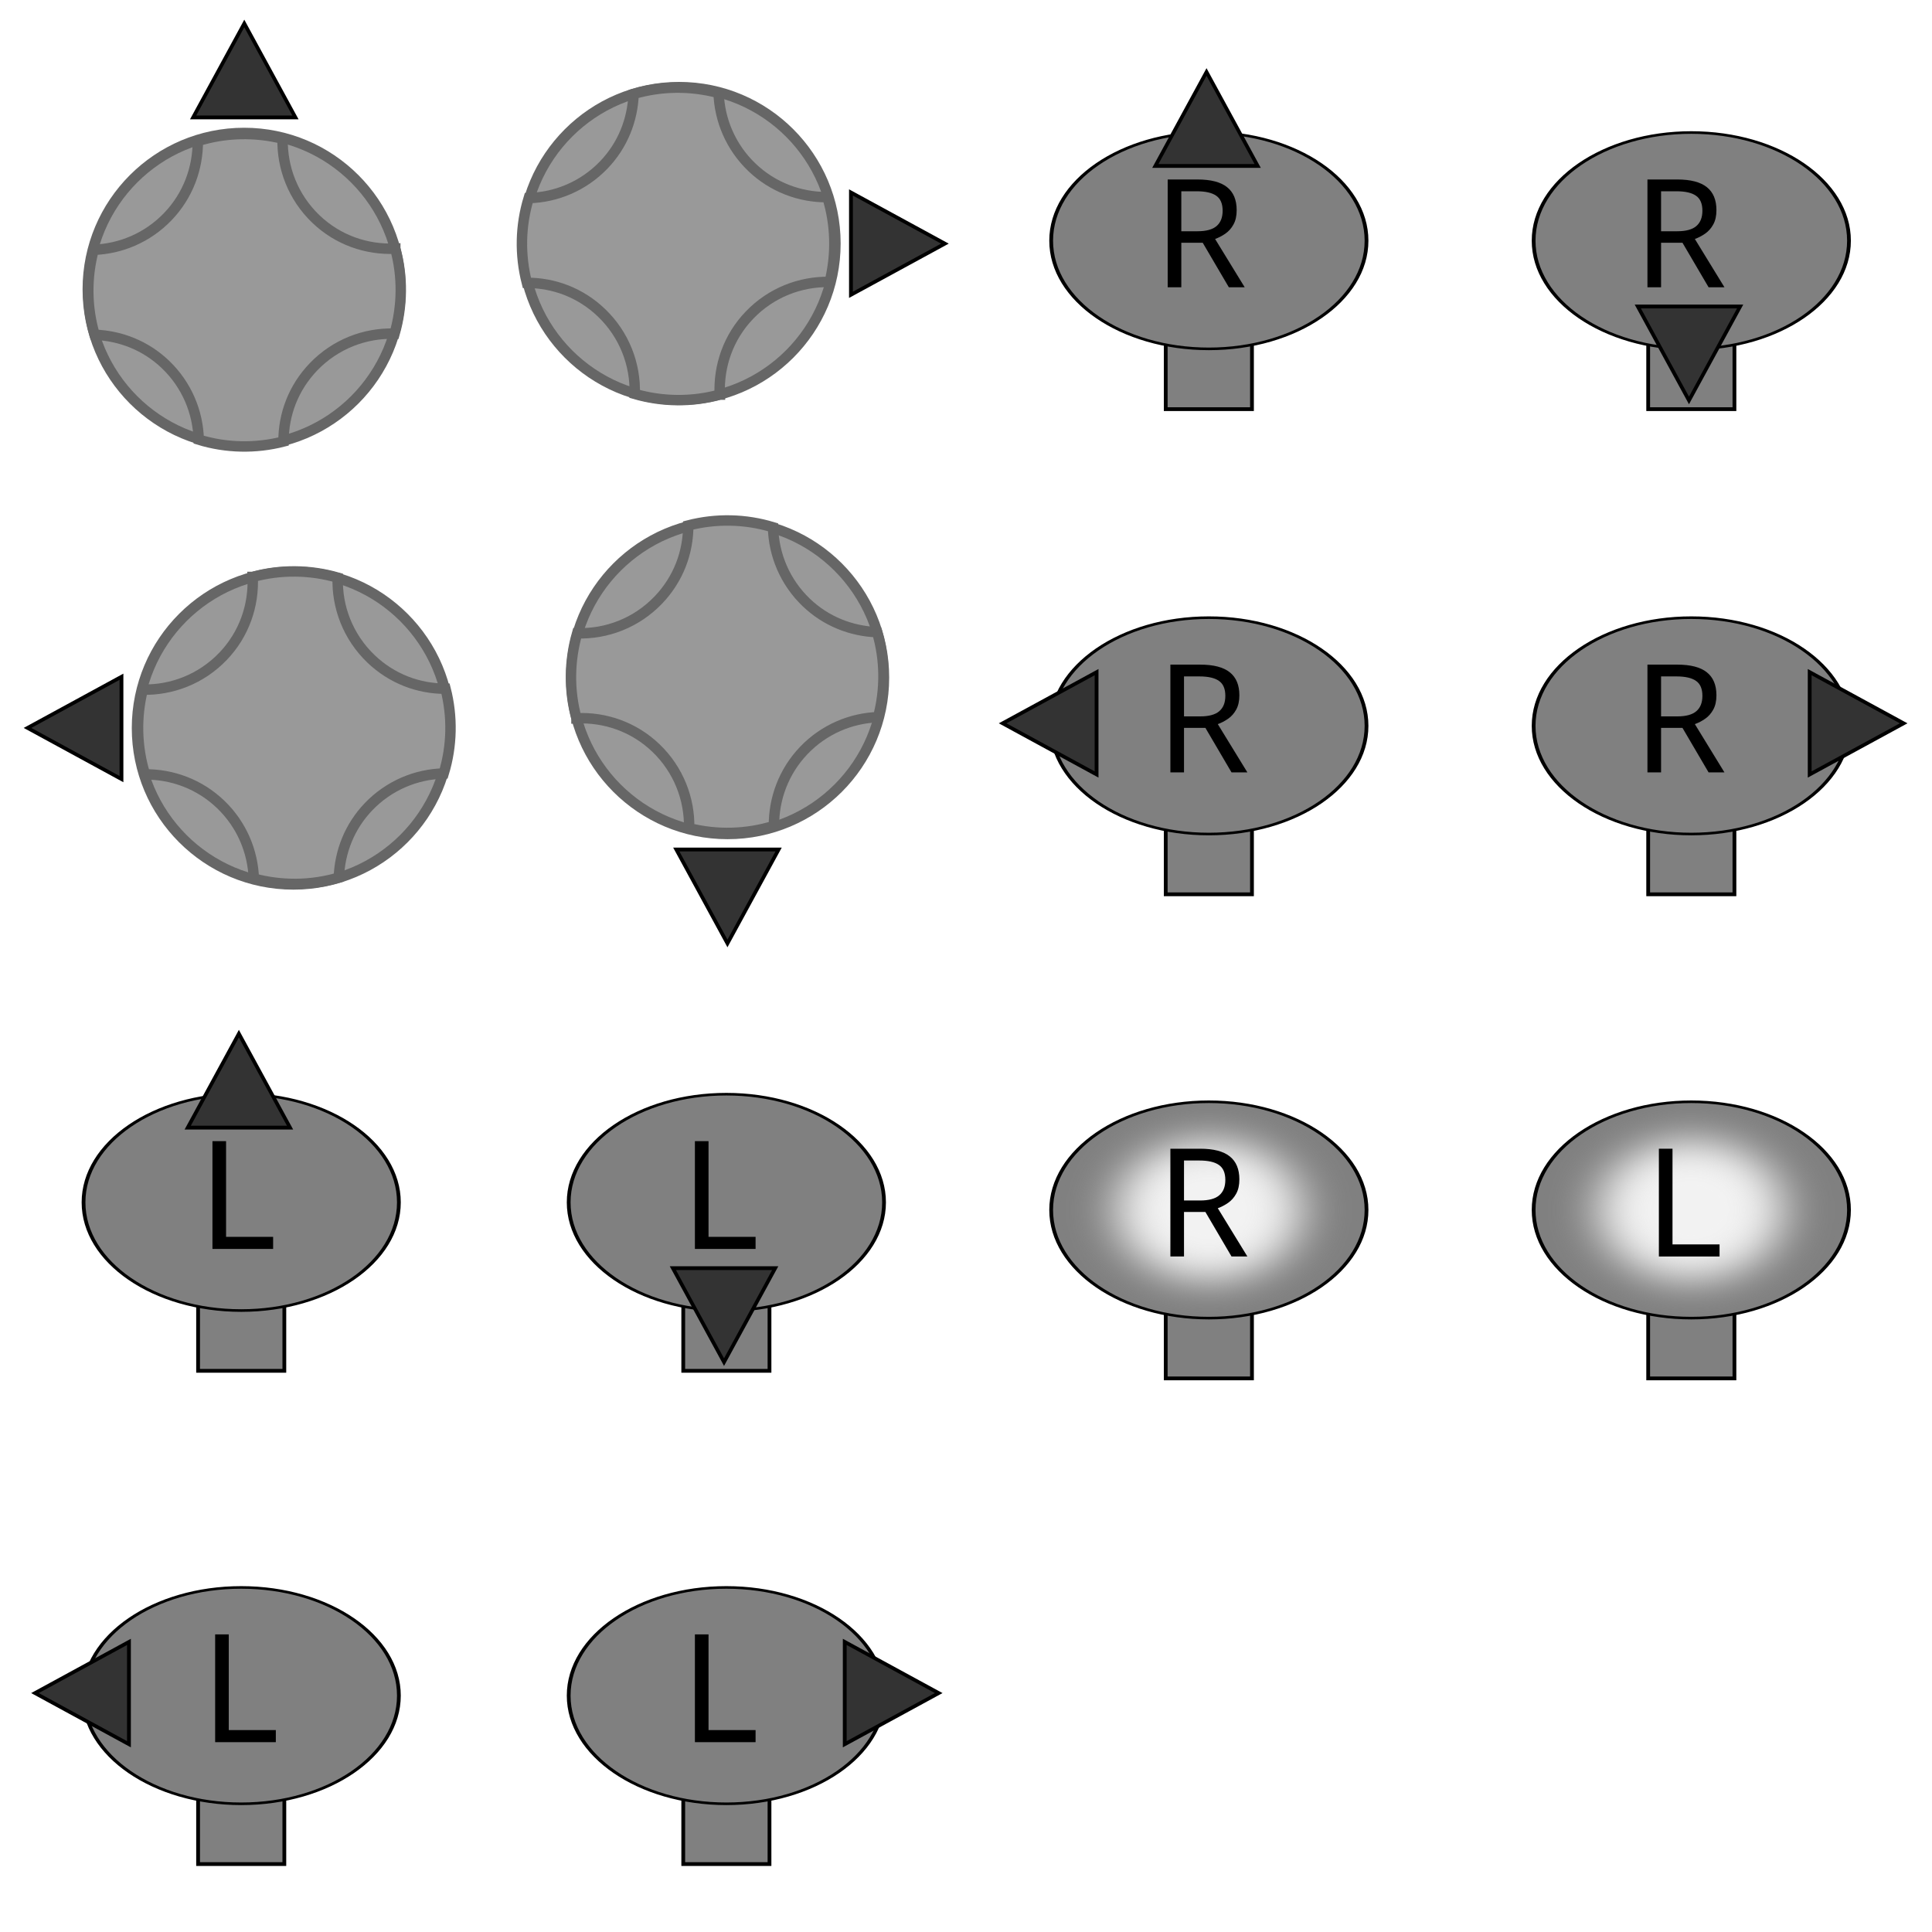
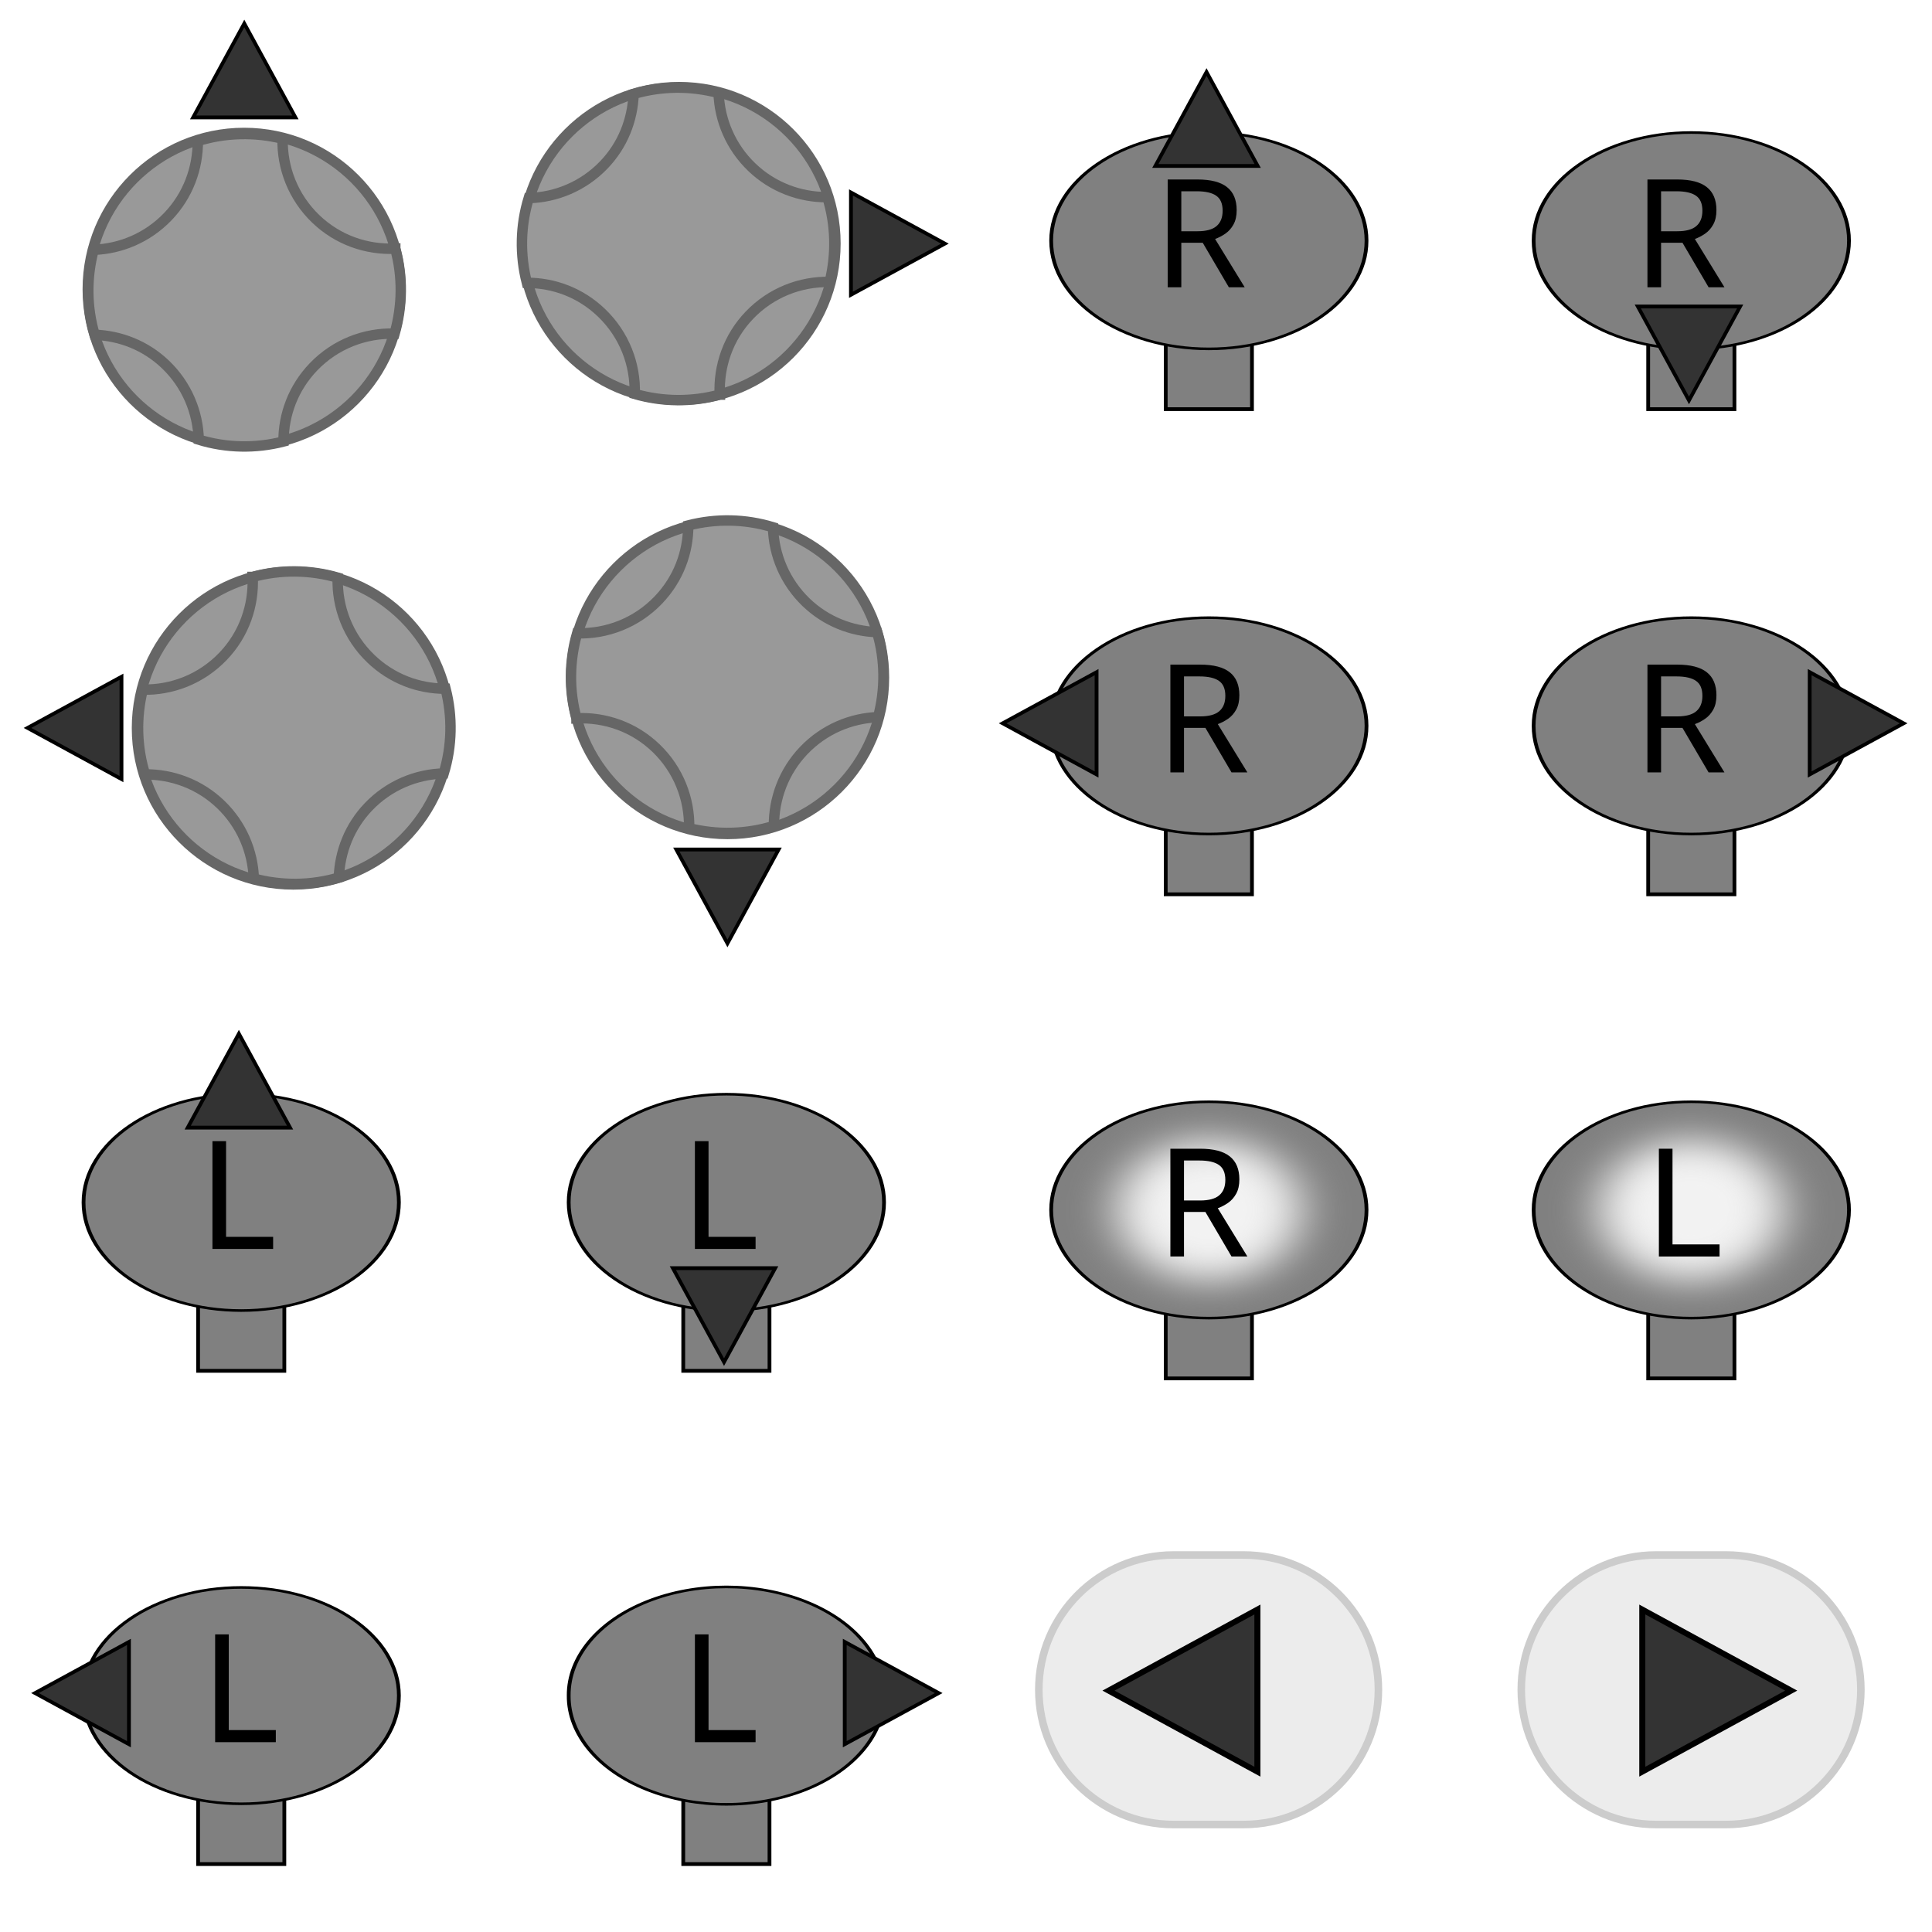
<svg xmlns="http://www.w3.org/2000/svg" width="512" height="512" id="svg2" version="1.1">
  <defs id="defs4">
    <filter id="filter4079" x="-0.303" width="1.605" y="-0.303" height="1.605" color-interpolation-filters="sRGB">
      <feGaussianBlur stdDeviation="10.54" id="feGaussianBlur4081" />
    </filter>
  </defs>
  <g id="layer1" transform="translate(0,-540.3622)">
    <g id="g3857" transform="translate(1.428571,-382.8571)">
      <g transform="matrix(2.763516,0,0,2.763516,-189.3659,826.0174)" id="g3794">
        <path style="fill:#999999;fill-rule:evenodd;stroke:#666666;stroke-width:3.267;stroke-linecap:butt;stroke-linejoin:miter;stroke-miterlimit:4;stroke-opacity:1;stroke-dasharray:none" id="path2985" d="m 174.756,97.263 c 0,27.058 -21.935,48.992 -48.992,48.992 -27.058,0 -48.992,-21.935 -48.992,-48.992 0,-27.058 21.935,-48.992 48.992,-48.992 27.058,0 48.992,21.935 48.992,48.992 z" transform="matrix(0.3060513,0,0,0.3060513,52.92858,33.15032)" />
        <path style="fill:#999999;fill-rule:evenodd;stroke:#666666;stroke-width:1;stroke-linecap:butt;stroke-linejoin:miter;stroke-miterlimit:4;stroke-opacity:1;stroke-dasharray:none" d="m 105.912,59.016 c -2.728,0.125 -5.497,-0.81 -7.623,-2.851 -2.172,-2.085 -3.243,-4.9 -3.182,-7.69 -2.665,-0.663 -5.501,-0.598 -8.132,0.221 0.02,2.599 -0.931,5.224 -2.873,7.248 -1.941,2.023 -4.518,3.095 -7.115,3.182 -0.711,2.661 -0.69,5.485 0.088,8.132 0.003,0.009 0.02,0.014 0.022,0.022 2.447,0.088 4.878,1.022 6.784,2.851 2.046,1.964 3.117,4.576 3.182,7.204 2.647,0.81 5.458,0.864 8.132,0.177 -0.008,-2.583 0.943,-5.148 2.873,-7.159 2.106,-2.195 4.959,-3.267 7.778,-3.182 0.765,-2.657 0.798,-5.489 0.066,-8.154 z" id="path3771" />
      </g>
      <path transform="matrix(0.9532513,0,0,1.010547,-21.80144,922.9008)" d="m 89.286,6.468 14.228,24.644 -28.457,0 z" id="path3792" style="fill:#333333;stroke:#000000;stroke-width:1;stroke-miterlimit:4;stroke-dasharray:none" />
    </g>
    <g id="g3828" transform="translate(2.857143,-376.4286)">
      <g id="g3798" transform="matrix(0,2.763516,-2.763516,0,350.9784,728.6794)">
        <path transform="matrix(0.3060513,0,0,0.3060513,52.92858,33.15032)" d="m 174.756,97.263 c 0,27.058 -21.935,48.992 -48.992,48.992 -27.058,0 -48.992,-21.935 -48.992,-48.992 0,-27.058 21.935,-48.992 48.992,-48.992 27.058,0 48.992,21.935 48.992,48.992 z" id="path3800" style="fill:#999999;fill-rule:evenodd;stroke:#666666;stroke-width:3.267;stroke-linecap:butt;stroke-linejoin:miter;stroke-miterlimit:4;stroke-opacity:1;stroke-dasharray:none" />
        <path id="path3802" d="m 105.912,59.016 c -2.728,0.125 -5.497,-0.81 -7.623,-2.851 -2.172,-2.085 -3.243,-4.9 -3.182,-7.69 -2.665,-0.663 -5.501,-0.598 -8.132,0.221 0.02,2.599 -0.931,5.224 -2.873,7.248 -1.941,2.023 -4.518,3.095 -7.115,3.182 -0.711,2.661 -0.69,5.485 0.088,8.132 0.003,0.009 0.02,0.014 0.022,0.022 2.447,0.088 4.878,1.022 6.784,2.851 2.046,1.964 3.117,4.576 3.182,7.204 2.647,0.81 5.458,0.864 8.132,0.177 -0.008,-2.583 0.943,-5.148 2.873,-7.159 2.106,-2.195 4.959,-3.267 7.778,-3.182 0.765,-2.657 0.798,-5.489 0.066,-8.154 z" style="fill:#999999;fill-rule:evenodd;stroke:#666666;stroke-width:1;stroke-linecap:butt;stroke-linejoin:miter;stroke-miterlimit:4;stroke-opacity:1;stroke-dasharray:none" />
      </g>
      <path style="fill:#333333;stroke:#000000;stroke-width:1;stroke-miterlimit:4;stroke-dasharray:none" id="path3804" d="m 89.286,6.468 14.228,24.644 -28.457,0 z" transform="matrix(0,0.9532513,-1.010547,0,254.0951,896.2439)" />
    </g>
    <g id="g3822" transform="translate(5.714286,-367.8571)">
      <g transform="matrix(-2.763516,0,0,-2.763516,439.7465,1261.67)" id="g3806">
        <path style="fill:#999999;fill-rule:evenodd;stroke:#666666;stroke-width:3.267;stroke-linecap:butt;stroke-linejoin:miter;stroke-miterlimit:4;stroke-opacity:1;stroke-dasharray:none" id="path3808" d="m 174.756,97.263 c 0,27.058 -21.935,48.992 -48.992,48.992 -27.058,0 -48.992,-21.935 -48.992,-48.992 0,-27.058 21.935,-48.992 48.992,-48.992 27.058,0 48.992,21.935 48.992,48.992 z" transform="matrix(0.3060513,0,0,0.3060513,52.92858,33.15032)" />
        <path style="fill:#999999;fill-rule:evenodd;stroke:#666666;stroke-width:1;stroke-linecap:butt;stroke-linejoin:miter;stroke-miterlimit:4;stroke-opacity:1;stroke-dasharray:none" d="m 105.912,59.016 c -2.728,0.125 -5.497,-0.81 -7.623,-2.851 -2.172,-2.085 -3.243,-4.9 -3.182,-7.69 -2.665,-0.663 -5.501,-0.598 -8.132,0.221 0.02,2.599 -0.931,5.224 -2.873,7.248 -1.941,2.023 -4.518,3.095 -7.115,3.182 -0.711,2.661 -0.69,5.485 0.088,8.132 0.003,0.009 0.02,0.014 0.022,0.022 2.447,0.088 4.878,1.022 6.784,2.851 2.046,1.964 3.117,4.576 3.182,7.204 2.647,0.81 5.458,0.864 8.132,0.177 -0.008,-2.583 0.943,-5.148 2.873,-7.159 2.106,-2.195 4.959,-3.267 7.778,-3.182 0.765,-2.657 0.798,-5.489 0.066,-8.154 z" id="path3810" />
      </g>
      <path transform="matrix(-0.9532513,0,0,-1.010547,272.1821,1164.787)" d="m 89.286,6.468 14.228,24.644 -28.457,0 z" id="path3812" style="fill:#333333;stroke:#000000;stroke-width:1;stroke-miterlimit:4;stroke-dasharray:none" />
    </g>
    <g id="g3840" transform="translate(2.111445,-376.6577)">
      <g id="g3814" transform="matrix(0,-2.763516,2.763516,0,-98.24422,1362.603)">
        <path transform="matrix(0.3060513,0,0,0.3060513,52.92858,33.15032)" d="m 174.756,97.263 c 0,27.058 -21.935,48.992 -48.992,48.992 -27.058,0 -48.992,-21.935 -48.992,-48.992 0,-27.058 21.935,-48.992 48.992,-48.992 27.058,0 48.992,21.935 48.992,48.992 z" id="path3816" style="fill:#999999;fill-rule:evenodd;stroke:#666666;stroke-width:3.267;stroke-linecap:butt;stroke-linejoin:miter;stroke-miterlimit:4;stroke-opacity:1;stroke-dasharray:none" />
        <path id="path3818" d="m 105.912,59.016 c -2.728,0.125 -5.497,-0.81 -7.623,-2.851 -2.172,-2.085 -3.243,-4.9 -3.182,-7.69 -2.665,-0.663 -5.501,-0.598 -8.132,0.221 0.02,2.599 -0.931,5.224 -2.873,7.248 -1.941,2.023 -4.518,3.095 -7.115,3.182 -0.711,2.661 -0.69,5.485 0.088,8.132 0.003,0.009 0.02,0.014 0.022,0.022 2.447,0.088 4.878,1.022 6.784,2.851 2.046,1.964 3.117,4.576 3.182,7.204 2.647,0.81 5.458,0.864 8.132,0.177 -0.008,-2.583 0.943,-5.148 2.873,-7.159 2.106,-2.195 4.959,-3.267 7.778,-3.182 0.765,-2.657 0.798,-5.489 0.066,-8.154 z" style="fill:#999999;fill-rule:evenodd;stroke:#666666;stroke-width:1;stroke-linecap:butt;stroke-linejoin:miter;stroke-miterlimit:4;stroke-opacity:1;stroke-dasharray:none" />
      </g>
      <path style="fill:#333333;stroke:#000000;stroke-width:1;stroke-miterlimit:4;stroke-dasharray:none" id="path3820" d="m 89.286,6.468 14.228,24.644 -28.457,0 z" transform="matrix(0,-0.9532513,1.010547,0,-1.360918,1195.039)" />
    </g>
    <flowRoot xml:space="preserve" id="flowRoot3887" style="font-size:40px;font-style:normal;font-weight:normal;line-height:125%;letter-spacing:0px;word-spacing:0px;fill:#000000;fill-opacity:1;stroke:none;font-family:Sans" transform="translate(0,924.3622)">
      <flowRegion id="flowRegion3889">
        <rect id="rect3891" width="53.571" height="62.143" x="335.714" y="-63.429" />
      </flowRegion>
      <flowPara id="flowPara3893" />
    </flowRoot>
    <g id="g3946" transform="translate(-45.71429,-410.7143)">
      <rect y="1013.791" x="354.643" height="45.714" width="22.857" id="rect3848" style="fill:#808080;stroke:#000000;stroke-width:1;stroke-miterlimit:4;stroke-dasharray:none" />
      <path transform="matrix(1,0,0,0.6860824,0,973.8443)" d="m 407.857,59.786 c 0,23.078 -18.708,41.786 -41.786,41.786 -23.078,0 -41.786,-18.708 -41.786,-41.786 C 324.286,36.708 342.994,18 366.071,18 c 23.078,0 41.786,18.708 41.786,41.786 z" id="path3846" style="fill:#808080;stroke:#000000;stroke-width:1;stroke-miterlimit:4;stroke-dasharray:none" />
      <path style="fill:#333333;stroke:#000000;stroke-width:1;stroke-miterlimit:4;stroke-dasharray:none" id="path3850" d="m 89.286,6.468 14.228,24.644 -28.457,0 z" transform="matrix(0.9532513,0,0,1.010547,280.3414,963.615)" />
      <text id="text3895" y="1027.203" x="351.289" style="font-size:40px;font-style:normal;font-weight:normal;line-height:125%;letter-spacing:0px;word-spacing:0px;fill:#000000;fill-opacity:1;stroke:none;font-family:Sans" xml:space="preserve">
        <tspan y="1027.203" x="351.289" id="tspan3897">R</tspan>
      </text>
    </g>
    <g id="g3953" transform="translate(-27.14286,-410.7143)">
      <rect style="fill:#808080;stroke:#000000;stroke-width:1;stroke-miterlimit:4;stroke-dasharray:none" id="rect3863" width="22.857" height="45.714" x="463.929" y="1013.791" />
      <path style="fill:#808080;stroke:#000000;stroke-width:1;stroke-miterlimit:4;stroke-dasharray:none" id="path3867" d="m 407.857,59.786 c 0,23.078 -18.708,41.786 -41.786,41.786 -23.078,0 -41.786,-18.708 -41.786,-41.786 C 324.286,36.708 342.994,18 366.071,18 c 23.078,0 41.786,18.708 41.786,41.786 z" transform="matrix(1,0,0,0.6860824,109.2857,973.8443)" />
      <path transform="matrix(0.9532513,0,0,-1.010547,389.6271,1063.735)" d="m 89.286,6.468 14.228,24.644 -28.457,0 z" id="path3865" style="fill:#333333;stroke:#000000;stroke-width:1;stroke-miterlimit:4;stroke-dasharray:none" />
      <text xml:space="preserve" style="font-size:40px;font-style:normal;font-weight:normal;line-height:125%;letter-spacing:0px;word-spacing:0px;fill:#000000;fill-opacity:1;stroke:none;font-family:Sans" x="459.86" y="1027.203" id="text3927">
        <tspan id="tspan3929" x="459.86" y="1027.203">R</tspan>
      </text>
    </g>
    <g id="g3960" transform="translate(-27.14286,-382.8571)">
      <rect y="1114.505" x="463.929" height="45.714" width="22.857" id="rect3881" style="fill:#808080;stroke:#000000;stroke-width:1;stroke-miterlimit:4;stroke-dasharray:none" />
      <path transform="matrix(1,0,0,0.6860824,109.2857,1074.559)" d="m 407.857,59.786 c 0,23.078 -18.708,41.786 -41.786,41.786 -23.078,0 -41.786,-18.708 -41.786,-41.786 C 324.286,36.708 342.994,18 366.071,18 c 23.078,0 41.786,18.708 41.786,41.786 z" id="path3885" style="fill:#808080;stroke:#000000;stroke-width:1;stroke-miterlimit:4;stroke-dasharray:none" />
      <path style="fill:#333333;stroke:#000000;stroke-width:1;stroke-miterlimit:4;stroke-dasharray:none" id="path3883" d="m 89.286,6.468 14.228,24.644 -28.457,0 z" transform="matrix(0,0.9532513,-1.010547,0,538.1701,1029.792)" />
      <text id="text3931" y="1127.917" x="459.86" style="font-size:40px;font-style:normal;font-weight:normal;line-height:125%;letter-spacing:0px;word-spacing:0px;fill:#000000;fill-opacity:1;stroke:none;font-family:Sans" xml:space="preserve">
        <tspan y="1127.917" x="459.86" id="tspan3933">R</tspan>
      </text>
    </g>
    <g id="g3939" transform="translate(-45.71429,-382.8571)">
      <rect style="fill:#808080;stroke:#000000;stroke-width:1;stroke-miterlimit:4;stroke-dasharray:none" id="rect3875" width="22.857" height="45.714" x="354.643" y="1114.505" />
      <path style="fill:#808080;stroke:#000000;stroke-width:1;stroke-miterlimit:4;stroke-dasharray:none" id="path3879" d="m 407.857,59.786 c 0,23.078 -18.708,41.786 -41.786,41.786 -23.078,0 -41.786,-18.708 -41.786,-41.786 C 324.286,36.708 342.994,18 366.071,18 c 23.078,0 41.786,18.708 41.786,41.786 z" transform="matrix(1,0,0,0.6860824,0,1074.559)" />
      <path transform="matrix(0,-0.9532513,1.010547,0,304.879,1200.015)" d="m 89.286,6.468 14.228,24.644 -28.457,0 z" id="path3877" style="fill:#333333;stroke:#000000;stroke-width:1;stroke-miterlimit:4;stroke-dasharray:none" />
      <text xml:space="preserve" style="font-size:40px;font-style:normal;font-weight:normal;line-height:125%;letter-spacing:0px;word-spacing:0px;fill:#000000;fill-opacity:1;stroke:none;font-family:Sans" x="352.003" y="1127.917" id="text3935">
        <tspan id="tspan3937" x="352.003" y="1127.917">R</tspan>
      </text>
    </g>
    <g id="g3967" transform="translate(-302.1473,-155.86)">
      <rect style="fill:#808080;stroke:#000000;stroke-width:1;stroke-miterlimit:4;stroke-dasharray:none" id="rect3969" width="22.857" height="45.714" x="354.643" y="1013.791" />
      <path style="fill:#808080;stroke:#000000;stroke-width:1;stroke-miterlimit:4;stroke-dasharray:none" id="path3971" d="m 407.857,59.786 c 0,23.078 -18.708,41.786 -41.786,41.786 -23.078,0 -41.786,-18.708 -41.786,-41.786 C 324.286,36.708 342.994,18 366.071,18 c 23.078,0 41.786,18.708 41.786,41.786 z" transform="matrix(1,0,0,0.6860824,0,973.8443)" />
      <path transform="matrix(0.9532513,0,0,1.010547,280.3414,963.615)" d="m 89.286,6.468 14.228,24.644 -28.457,0 z" id="path3973" style="fill:#333333;stroke:#000000;stroke-width:1;stroke-miterlimit:4;stroke-dasharray:none" />
      <text xml:space="preserve" style="font-size:40px;font-style:normal;font-weight:normal;line-height:125%;letter-spacing:0px;word-spacing:0px;fill:#000000;fill-opacity:1;stroke:none;font-family:Sans" x="354.574" y="1027.203" id="text3975">
        <tspan x="354.574" y="1027.203" id="tspan4015">L</tspan>
      </text>
    </g>
    <g id="g3979" transform="translate(-282.8616,-155.86)">
      <rect y="1013.791" x="463.929" height="45.714" width="22.857" id="rect3981" style="fill:#808080;stroke:#000000;stroke-width:1;stroke-miterlimit:4;stroke-dasharray:none" />
      <path transform="matrix(1,0,0,0.6860824,109.2857,973.8443)" d="m 407.857,59.786 c 0,23.078 -18.708,41.786 -41.786,41.786 -23.078,0 -41.786,-18.708 -41.786,-41.786 C 324.286,36.708 342.994,18 366.071,18 c 23.078,0 41.786,18.708 41.786,41.786 z" id="path3983" style="fill:#808080;stroke:#000000;stroke-width:1;stroke-miterlimit:4;stroke-dasharray:none" />
      <path style="fill:#333333;stroke:#000000;stroke-width:1;stroke-miterlimit:4;stroke-dasharray:none" id="path3985" d="m 89.286,6.468 14.228,24.644 -28.457,0 z" transform="matrix(0.9532513,0,0,-1.010547,389.6271,1063.735)" />
      <text id="text3987" y="1027.203" x="463.146" style="font-size:40px;font-style:normal;font-weight:normal;line-height:125%;letter-spacing:0px;word-spacing:0px;fill:#000000;fill-opacity:1;stroke:none;font-family:Sans" xml:space="preserve">
        <tspan y="1027.203" x="463.146" id="tspan3989">L</tspan>
      </text>
    </g>
-     <g id="g3991" transform="translate(-282.8616,-125.86)">
-       <rect style="fill:#808080;stroke:#000000;stroke-width:1;stroke-miterlimit:4;stroke-dasharray:none" id="rect3993" width="22.857" height="45.714" x="463.929" y="1114.505" />
-       <path style="fill:#808080;stroke:#000000;stroke-width:1;stroke-miterlimit:4;stroke-dasharray:none" id="path3995" d="m 407.857,59.786 c 0,23.078 -18.708,41.786 -41.786,41.786 -23.078,0 -41.786,-18.708 -41.786,-41.786 C 324.286,36.708 342.994,18 366.071,18 c 23.078,0 41.786,18.708 41.786,41.786 z" transform="matrix(1,0,0,0.6860824,109.2857,1074.559)" />
-       <path transform="matrix(0,0.9532513,-1.010547,0,538.1701,1029.792)" d="m 89.286,6.468 14.228,24.644 -28.457,0 z" id="path3997" style="fill:#333333;stroke:#000000;stroke-width:1;stroke-miterlimit:4;stroke-dasharray:none" />
-       <text xml:space="preserve" style="font-size:40px;font-style:normal;font-weight:normal;line-height:125%;letter-spacing:0px;word-spacing:0px;fill:#000000;fill-opacity:1;stroke:none;font-family:Sans" x="463.146" y="1127.917" id="text3999">
-         <tspan id="tspan4001" x="463.146" y="1127.917">L</tspan>
+     <g id="g4148">
+       <rect style="fill:#808080;stroke:#000000;stroke-width:1;stroke-miterlimit:4;stroke-dasharray:none" id="rect3993" width="22.857" height="45.714" x="181.067" y="988.645" />
+       <path style="fill:#808080;stroke:#000000;stroke-width:1;stroke-miterlimit:4;stroke-dasharray:none" id="path3995" d="m 407.857,59.786 a 41.786,41.786 0 1 1 -83.571,0 41.786,41.786 0 1 1 83.571,0 z" transform="matrix(1,0,0,0.6860824,-173.5759,948.6985)" />
+       <path transform="matrix(0,0.9532513,-1.010547,0,255.3085,903.9317)" d="m 89.286,6.468 14.228,24.644 -28.457,0 z" id="path3997" style="fill:#333333;stroke:#000000;stroke-width:1;stroke-miterlimit:4;stroke-dasharray:none" />
+       <text xml:space="preserve" style="font-size:40px;font-style:normal;font-weight:normal;line-height:125%;letter-spacing:0px;word-spacing:0px;fill:#000000;fill-opacity:1;stroke:none;font-family:Sans" x="180.284" y="1002.057" id="text3999">
+         <tspan id="tspan4001" x="180.284" y="1002.057">L</tspan>
      </text>
    </g>
    <g id="g4003" transform="translate(-302.1473,-125.86)">
      <rect y="1114.505" x="354.643" height="45.714" width="22.857" id="rect4005" style="fill:#808080;stroke:#000000;stroke-width:1;stroke-miterlimit:4;stroke-dasharray:none" />
      <path transform="matrix(1,0,0,0.6860824,0,1074.559)" d="m 407.857,59.786 c 0,23.078 -18.708,41.786 -41.786,41.786 -23.078,0 -41.786,-18.708 -41.786,-41.786 C 324.286,36.708 342.994,18 366.071,18 c 23.078,0 41.786,18.708 41.786,41.786 z" id="path4007" style="fill:#808080;stroke:#000000;stroke-width:1;stroke-miterlimit:4;stroke-dasharray:none" />
      <path style="fill:#333333;stroke:#000000;stroke-width:1;stroke-miterlimit:4;stroke-dasharray:none" id="path4009" d="m 89.286,6.468 14.228,24.644 -28.457,0 z" transform="matrix(0,-0.9532513,1.010547,0,304.879,1200.015)" />
      <text id="text4011" y="1127.917" x="355.289" style="font-size:40px;font-style:normal;font-weight:normal;line-height:125%;letter-spacing:0px;word-spacing:0px;fill:#000000;fill-opacity:1;stroke:none;font-family:Sans" xml:space="preserve">
        <tspan y="1127.917" x="355.289" id="tspan4013">L</tspan>
      </text>
    </g>
    <g id="g4102" transform="translate(0,-382.8571)">
      <rect style="fill:#808080;stroke:#000000;stroke-width:1;stroke-miterlimit:4;stroke-dasharray:none" id="rect4035" width="22.857" height="45.714" x="436.786" y="1242.794" />
      <path style="fill:#808080;stroke:#000000;stroke-width:1;stroke-miterlimit:4;stroke-dasharray:none" id="path4037" d="m 407.857,59.786 c 0,23.078 -18.708,41.786 -41.786,41.786 -23.078,0 -41.786,-18.708 -41.786,-41.786 C 324.286,36.708 342.994,18 366.071,18 c 23.078,0 41.786,18.708 41.786,41.786 z" transform="matrix(1,0,0,0.6860824,82.14285,1202.848)" />
      <path transform="matrix(0.589609,0,0,0.4477088,232.3024,1217.099)" d="m 407.857,59.786 c 0,23.078 -18.708,41.786 -41.786,41.786 -23.078,0 -41.786,-18.708 -41.786,-41.786 C 324.286,36.708 342.994,18 366.071,18 c 23.078,0 41.786,18.708 41.786,41.786 z" id="path4083" style="fill:#f2f2f2;stroke:none;filter:url(#filter4079)" />
      <text xml:space="preserve" style="font-size:40px;font-style:normal;font-weight:normal;line-height:125%;letter-spacing:0px;word-spacing:0px;fill:#000000;fill-opacity:1;stroke:none;font-family:Sans" x="435.748" y="1256.206" id="text4041">
        <tspan x="435.748" y="1256.206" id="tspan4057">L</tspan>
      </text>
    </g>
    <g id="g4091" transform="translate(0,-382.8571)">
      <rect y="1242.794" x="308.929" height="45.714" width="22.857" id="rect4047" style="fill:#808080;stroke:#000000;stroke-width:1;stroke-miterlimit:4;stroke-dasharray:none" />
      <path transform="matrix(1,0,0,0.6860824,-45.71429,1202.848)" d="m 407.857,59.786 c 0,23.078 -18.708,41.786 -41.786,41.786 -23.078,0 -41.786,-18.708 -41.786,-41.786 C 324.286,36.708 342.994,18 366.071,18 c 23.078,0 41.786,18.708 41.786,41.786 z" id="path4049" style="fill:#808080;stroke:#000000;stroke-width:1;stroke-miterlimit:4;stroke-dasharray:none" />
      <path style="fill:#f2f2f2;stroke:none;filter:url(#filter4079)" id="path4061" d="m 407.857,59.786 c 0,23.078 -18.708,41.786 -41.786,41.786 -23.078,0 -41.786,-18.708 -41.786,-41.786 C 324.286,36.708 342.994,18 366.071,18 c 23.078,0 41.786,18.708 41.786,41.786 z" transform="matrix(0.589609,0,0,0.4477088,104.5181,1217.099)" />
      <text id="text4053" y="1256.206" x="306.289" style="font-size:40px;font-style:normal;font-weight:normal;line-height:125%;letter-spacing:0px;word-spacing:0px;fill:#000000;fill-opacity:1;stroke:none;font-family:Sans" xml:space="preserve">
        <tspan y="1256.206" x="306.289" id="tspan4055">R</tspan>
      </text>
    </g>
+     <g id="g4155" transform="matrix(-1,0,0,1,640.5917,0)">
+       <rect ry="35.714" y="952.449" x="275.296" height="71.429" width="90" id="rect4114" style="fill:#ececec;stroke:#cccccc;stroke-width:2;stroke-miterlimit:4;stroke-dasharray:none" />
+       <path style="fill:#333333;stroke:#000000;stroke-width:1;stroke-miterlimit:4;stroke-dasharray:none" id="path4140" d="m 89.286,6.468 14.228,24.644 -28.457,0 z" transform="matrix(0,1.510409,-1.601192,0,357.1865,853.5325)" />
+     </g>
+     <g id="g4159" transform="translate(127.8571,0)">
+       <rect style="fill:#ececec;stroke:#cccccc;stroke-width:2;stroke-miterlimit:4;stroke-dasharray:none" id="rect4161" width="90" height="71.429" x="275.296" y="952.449" ry="35.714" />
+       <path transform="matrix(0,1.510409,-1.601192,0,357.1865,853.5325)" d="m 89.286,6.468 14.228,24.644 -28.457,0 z" id="path4163" style="fill:#333333;stroke:#000000;stroke-width:1;stroke-miterlimit:4;stroke-dasharray:none" />
+     </g>
  </g>
</svg>
